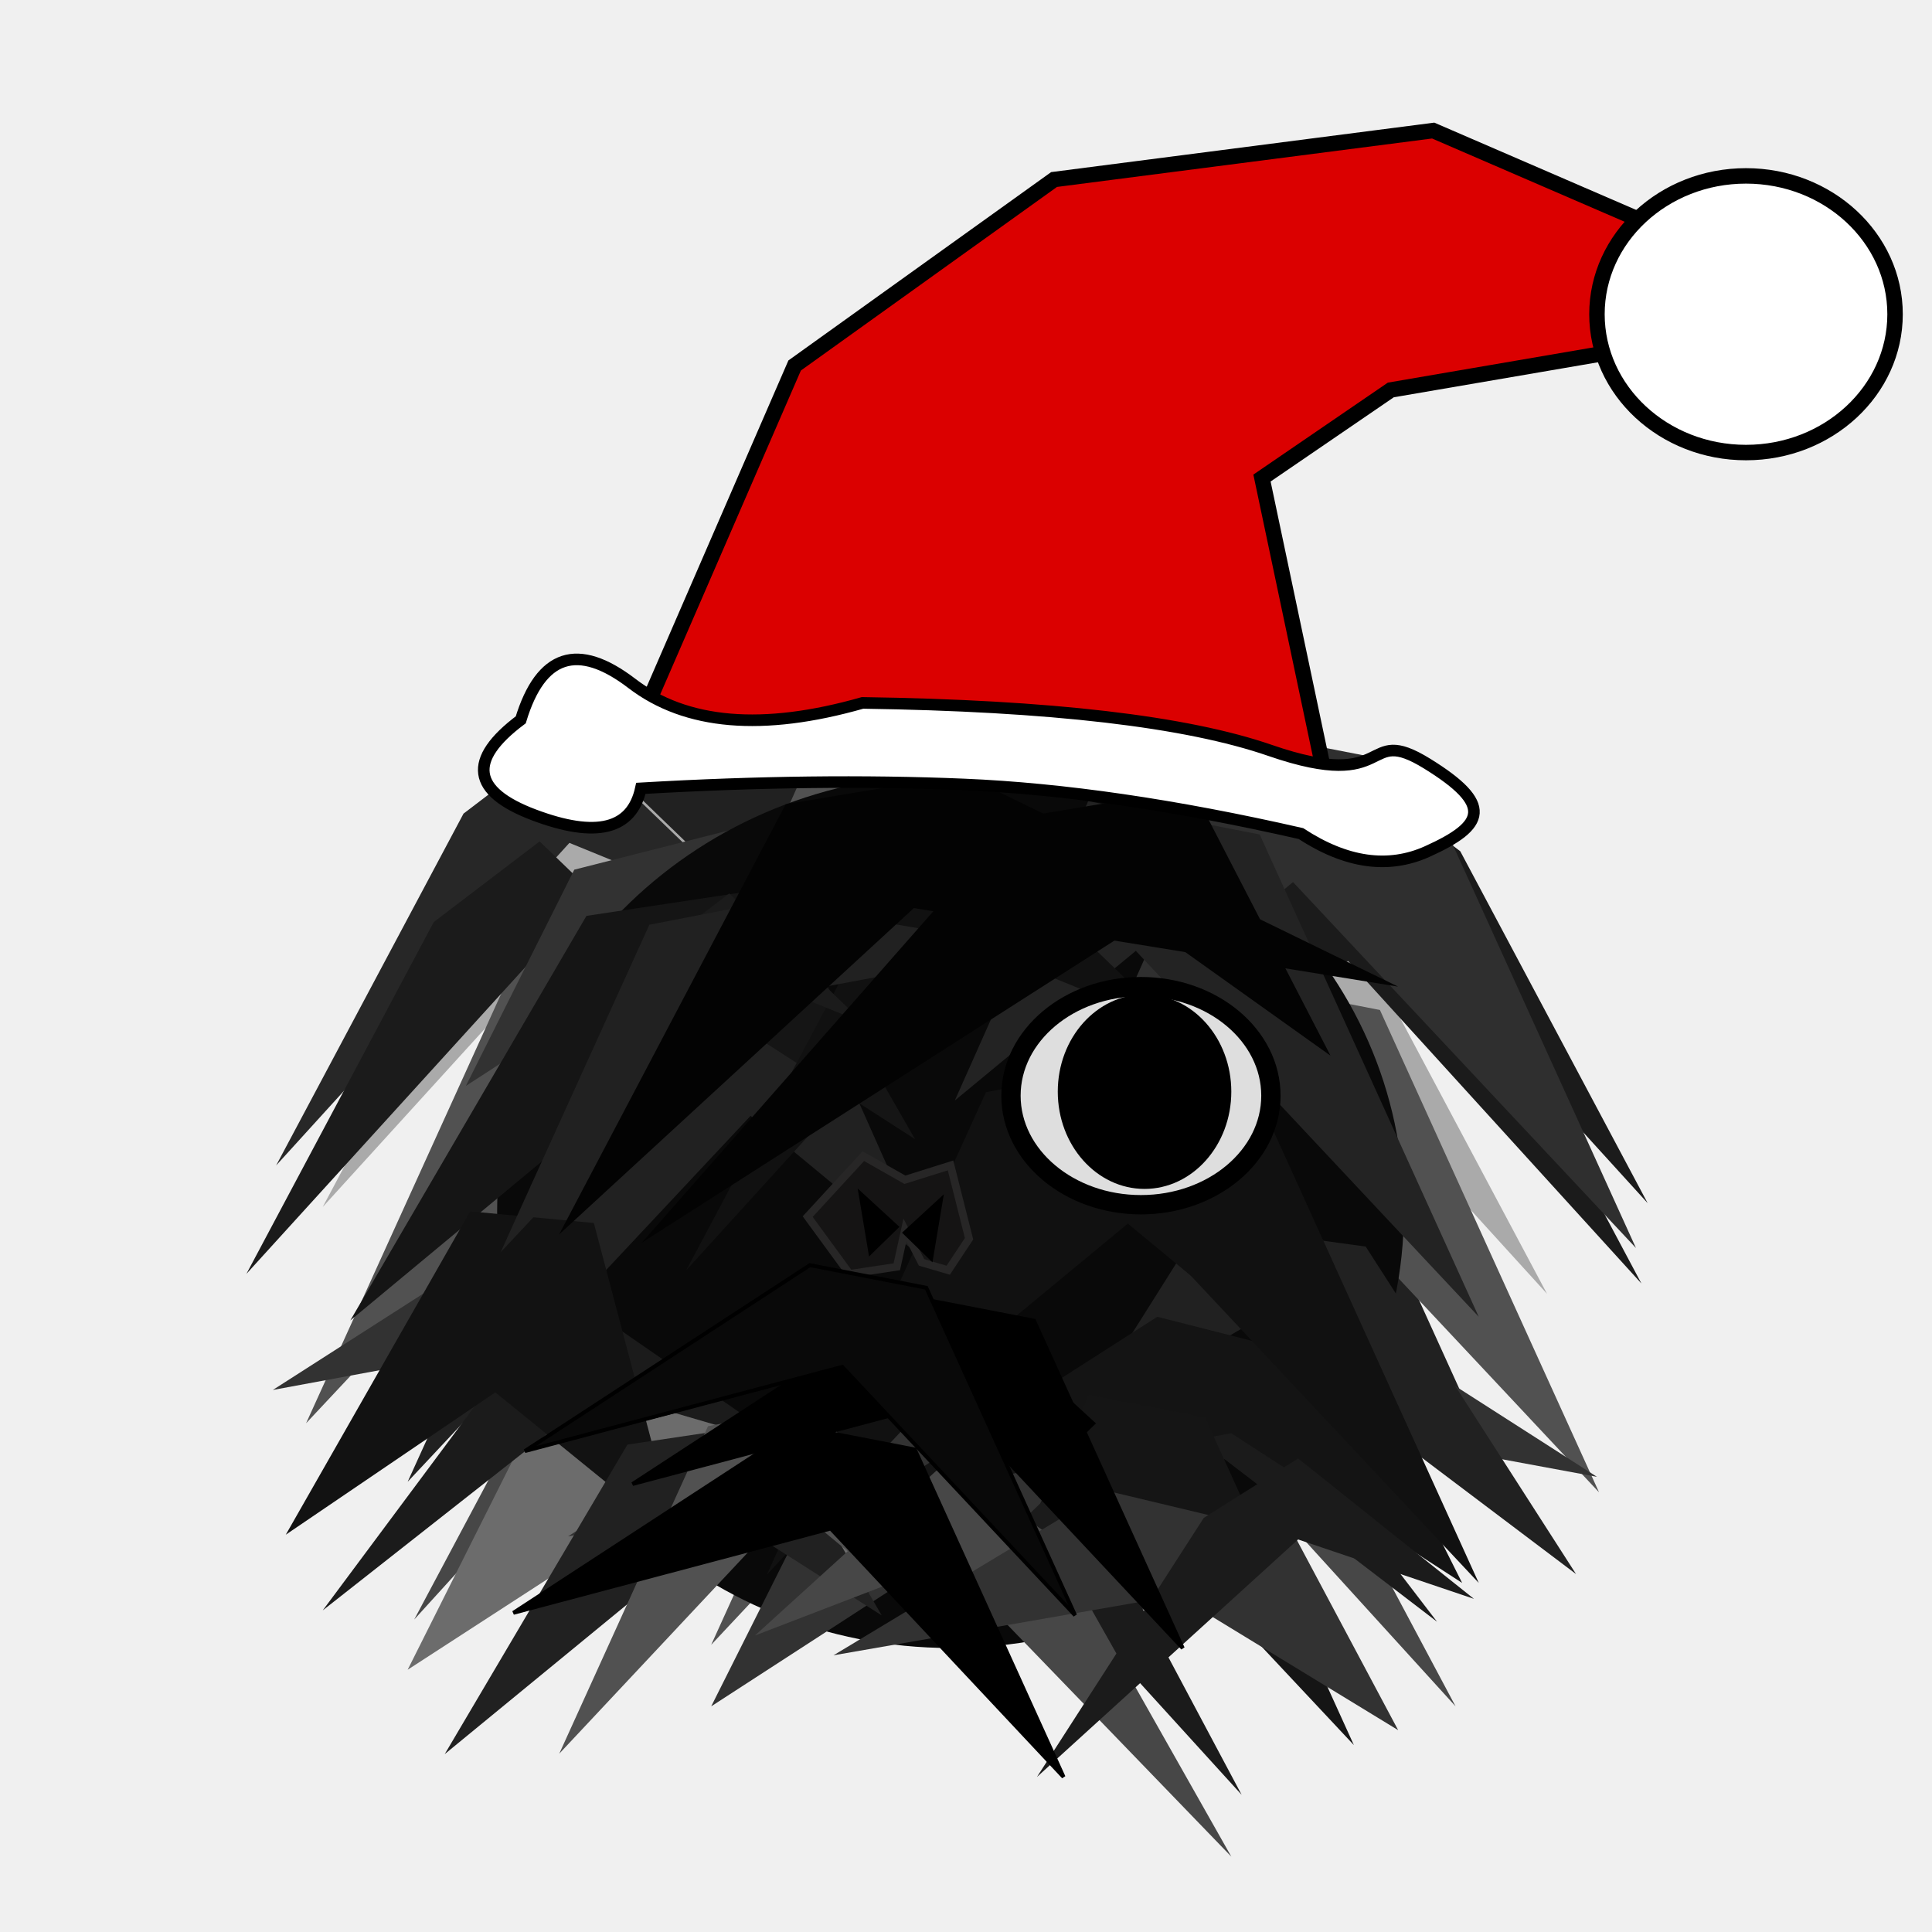
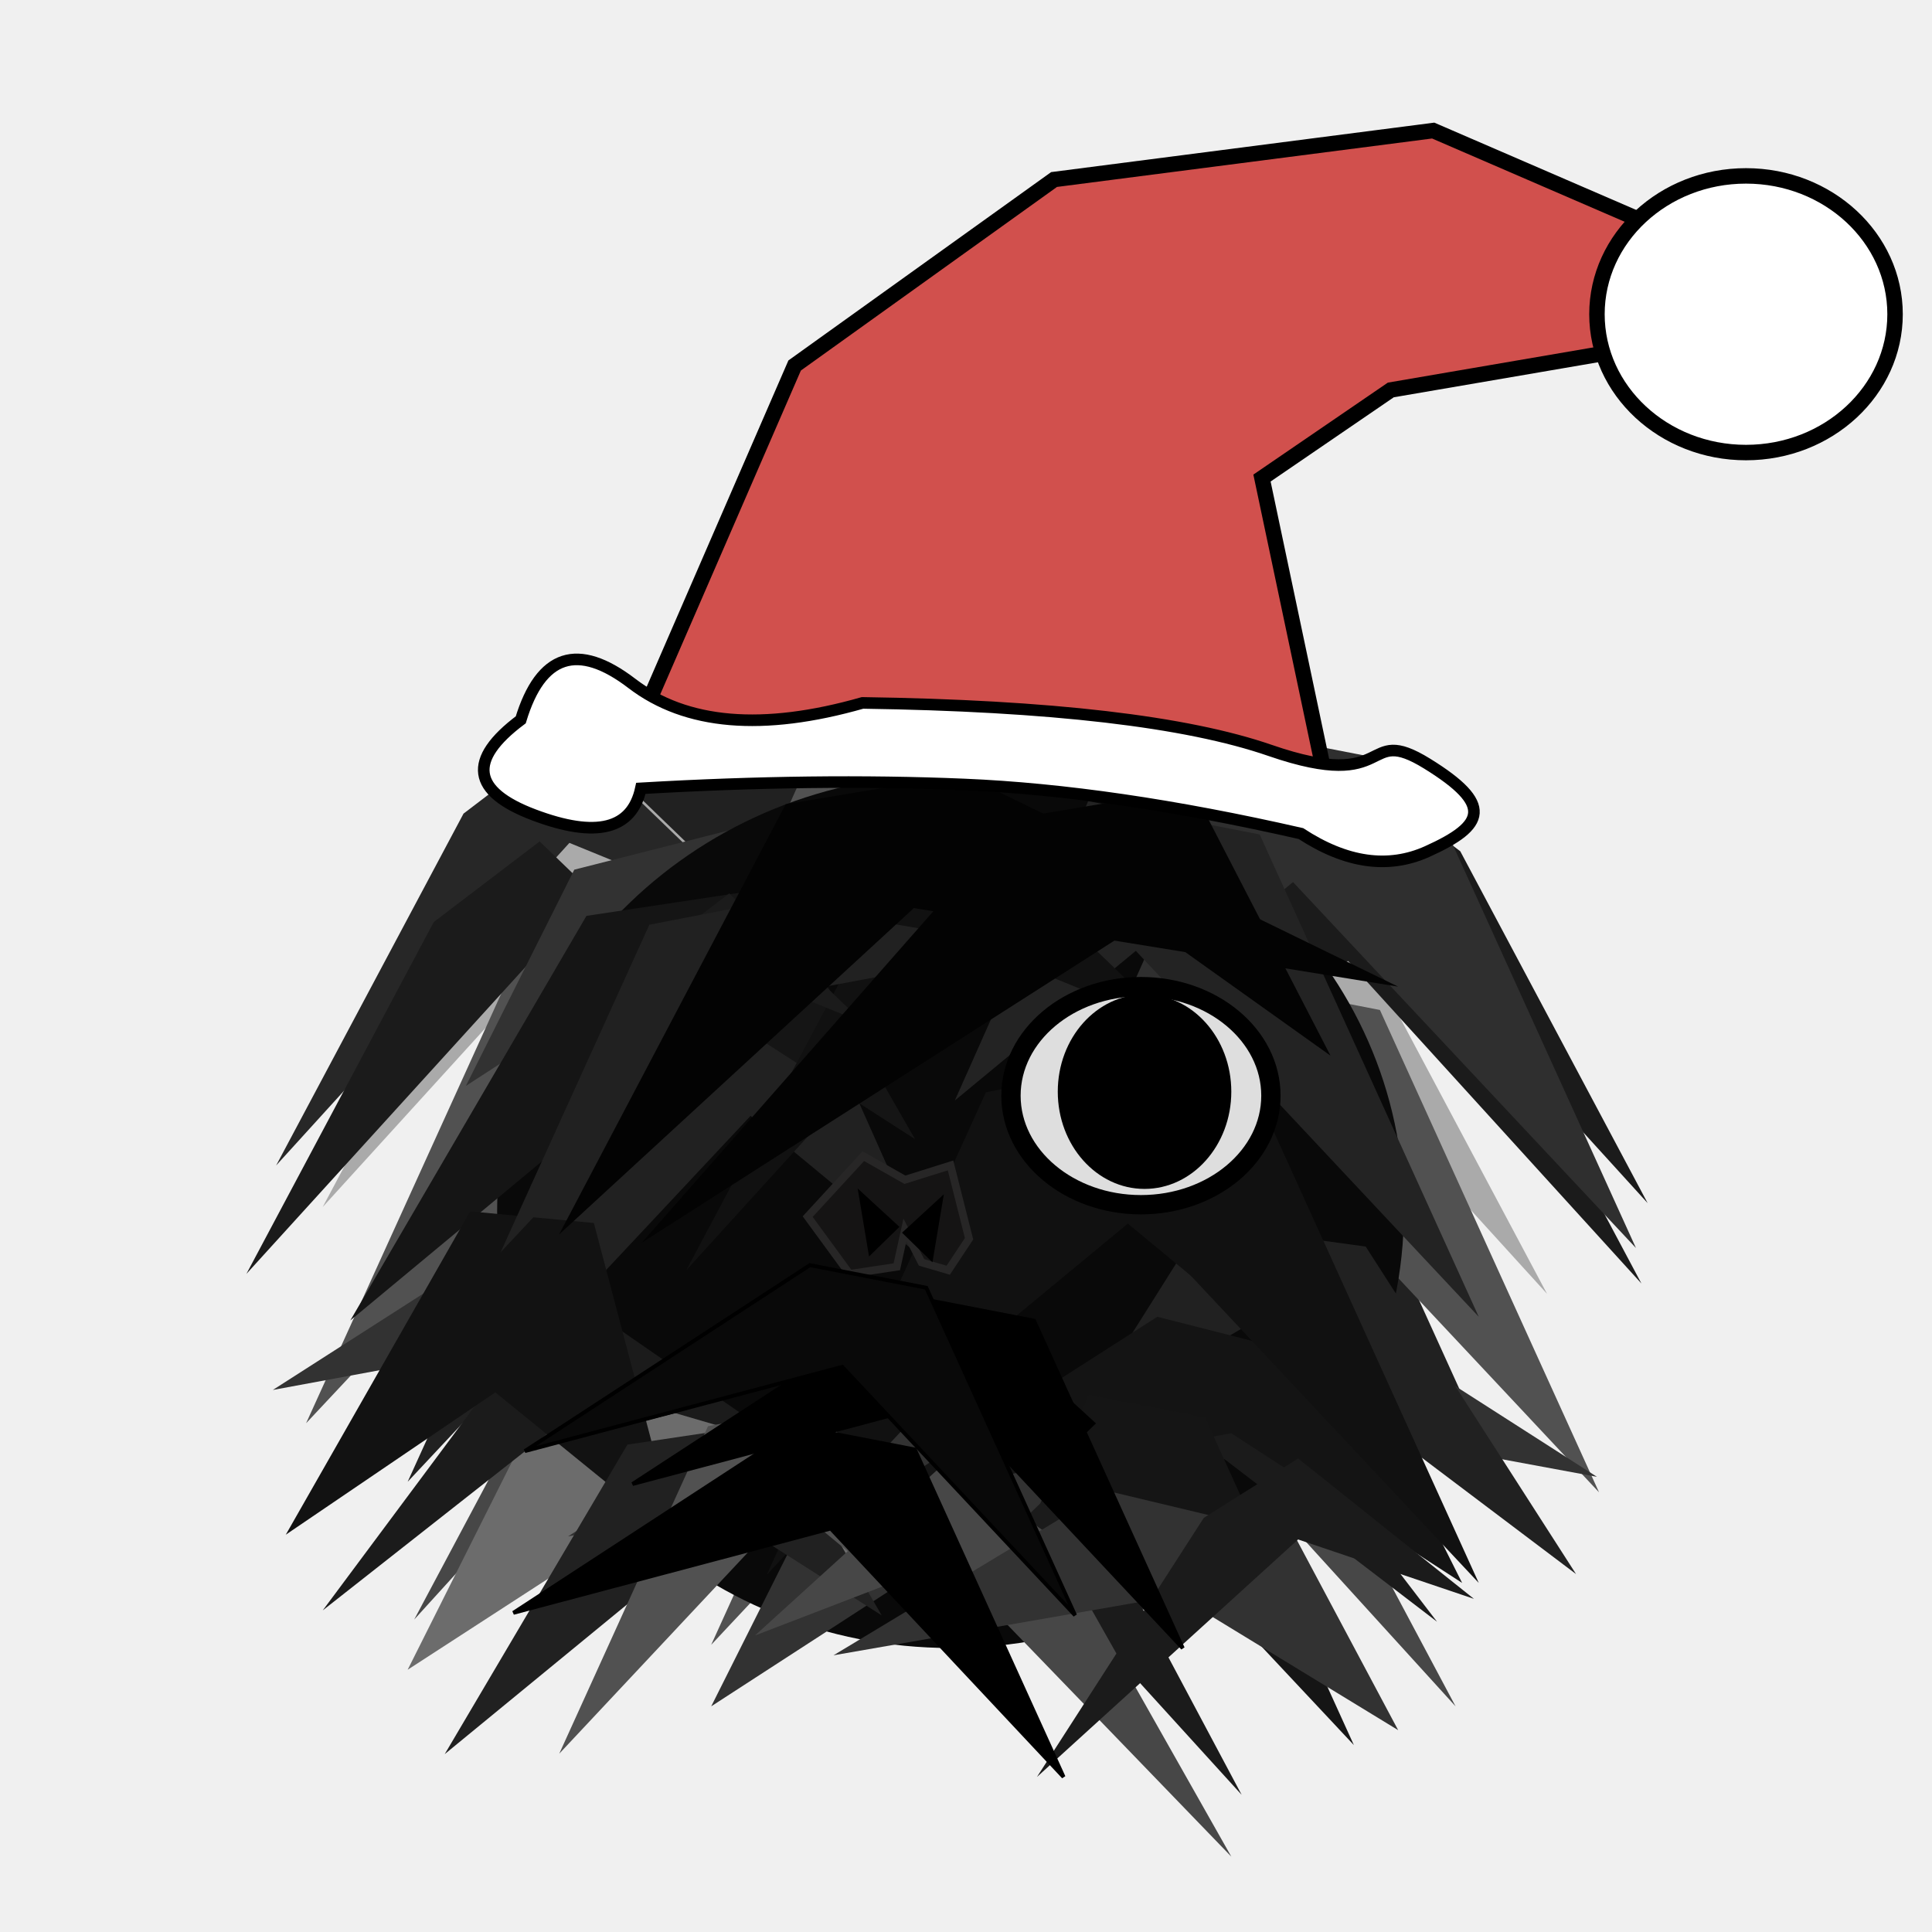
- <svg xmlns="http://www.w3.org/2000/svg" xmlns:xlink="http://www.w3.org/1999/xlink" version="1.1" preserveAspectRatio="xMidYMid meet" viewBox="50 100 500 450" width="640" height="640">
-   <defs>
+ <svg xmlns="http://www.w3.org/2000/svg" xmlns:xlink="http://www.w3.org/1999/xlink" version="1.1" preserveAspectRatio="xMidYMid meet" viewBox="50 100 500 450" width="640" height="640" id="svg7295">
+   <defs id="defs6961">
    <path d="M295.32 288.36L250.95 296.97L194.24 421.81L283 327.11L329.84 365.85L295.32 288.36Z" id="avqzaqAAK" />
    <path d="M258.28 264.69L213.9 273.3L157.2 398.13L245.95 303.43L292.8 342.17L258.28 264.69Z" id="a1KE83nuMl" />
    <path d="M345.45 382.21L294.62 369.29L220.69 416.64L313.75 399.43L373.51 438.17L345.45 382.21Z" id="a1yi40rot9" />
    <path d="M313.17 313.33L262.33 300.42L188.41 347.77L281.47 330.55L341.23 369.29L313.17 313.33Z" id="bcvnXWeY" />
    <path d="M321.78 253.34L277.4 261.95L220.69 386.78L309.45 292.08L356.29 330.82L321.78 253.34Z" id="b14S29s9nz" />
    <path d="M327.31 302.57L371.69 311.18L428.4 436.02L339.64 341.31L292.8 380.05L327.31 302.57Z" id="b5SIbvGacJ" />
    <path d="M385.27 277.6L334.44 264.69L260.51 312.04L353.57 294.82L413.33 333.56L385.27 277.6Z" id="b2iRxsCvn4" />
    <path d="M325.61 287.16L369.99 295.77L426.7 420.61L337.94 325.9L291.1 364.64L325.61 287.16Z" id="a755JWDYRk" />
    <path d="M374.48 297.92L401.88 318.79L450.37 409.84L374.48 326.38L323.38 347.24L374.48 297.92Z" id="a1GkLqgAip" />
    <path d="M262.12 315.57L312.95 302.66L386.88 350.01L293.82 332.79L234.06 371.53L262.12 315.57Z" id="e12adRWXoB" />
    <path d="M362.74 327.77L407.12 336.38L463.83 461.21L375.07 366.51L328.23 405.25L362.74 327.77Z" id="a3NPvj0cf" />
    <path d="M209.42 275.45L182.01 296.32L133.52 387.37L209.42 303.91L260.51 324.77L209.42 275.45Z" id="b147GrjOyn" />
    <path d="M321.78 293.1L270.94 280.19L197.02 327.54L290.08 310.32L349.84 349.06L321.78 293.1Z" id="asuF1AkE8" />
    <path d="M230.3 309.89L185.92 318.5L129.22 443.33L217.97 348.63L264.82 387.37L230.3 309.89Z" id="j1FM0VJJR4" />
    <path d="M197.36 264.69L169.96 285.56L121.47 376.61L197.36 293.14L248.46 314.01L197.36 264.69Z" id="c1EYSaEelm" />
    <path d="M189.66 292.76L162.26 313.62L113.77 404.68L189.66 321.21L240.76 342.08L189.66 292.76Z" id="a3Ewleczc" />
    <path d="M245.37 400.29L194.53 387.37L120.61 434.72L213.67 417.51L273.43 456.25L245.37 400.29Z" id="aqtCwZ813" />
    <path d="M233.09 382.21L205.69 403.07L157.2 494.13L233.09 410.66L284.19 431.53L233.09 382.21Z" id="gbc5dkhul" />
    <path d="M400.52 274.45L427.92 295.31L476.41 386.37L400.52 302.9L349.42 323.77L400.52 274.45Z" id="aw9p2wtlH" />
    <path d="M398.91 295.25L426.31 316.12L474.8 407.17L398.91 323.71L347.81 344.57L398.91 295.25Z" id="e4K5WR2Ouz" />
    <path d="M338.53 422.76L389.36 409.84L463.29 457.2L370.23 439.98L310.47 478.72L338.53 422.76Z" id="d6fqkQs3K1" />
    <path d="M350.8 404.68L378.21 425.54L426.7 516.6L350.8 433.13L299.71 454L350.8 404.68Z" id="aovaQR5hJ" />
    <path d="M238.44 404.68L289.28 391.76L363.2 439.12L270.14 421.9L210.38 460.64L238.44 404.68Z" id="bgk3NqkpP" />
    <path d="M270.73 335.8L321.56 322.89L395.49 370.24L302.43 353.02L242.67 391.76L270.73 335.8Z" id="eRd2jKrs7" />
    <path d="M262.12 265.64L306.5 274.25L363.2 399.08L274.45 304.38L227.6 343.12L262.12 265.64Z" id="b265zTmtyP" />
    <path d="M198.62 300.07L249.46 287.16L323.38 334.51L230.32 317.29L170.57 356.03L198.62 300.07Z" id="aQUQRosy3" />
    <path d="M287.09 353.88L337.92 340.97L411.84 388.32L318.78 371.1L259.03 409.84L287.09 353.88Z" id="f2UNAQewyB" />
    <path d="M234.35 371.53L278.73 380.14L335.44 504.98L246.68 410.27L199.84 449.02L234.35 371.53Z" id="aeVXxmwxF" />
    <path d="M335.14 367.23L290.76 375.84L234.06 500.67L322.82 405.97L369.66 444.71L335.14 367.23Z" id="b1MLGRwvu" />
    <path d="M296.81 331.41L245.97 318.5L172.05 365.85L265.11 348.63L324.87 387.37L296.81 331.41Z" id="a1mNcBkAzp" />
    <path d="M413.33 388.48C413.33 450.86 360.75 501.5 296 501.5C231.24 501.5 178.66 450.86 178.66 388.48C178.66 326.1 231.24 275.45 296 275.45C360.75 275.45 413.33 326.1 413.33 388.48Z" id="a1hMm62X8H" />
    <path d="M372.3 264.54L416.68 273.15L473.38 397.98L384.63 303.28L337.79 342.02L372.3 264.54Z" id="b6Hz3348nk" />
    <path d="M256.58 325.04L212.2 333.65L155.5 458.49L244.25 363.78L291.1 402.53L256.58 325.04Z" id="eqX6AN2Qq" />
    <path d="M249.6 304.81L201.77 312.03L140.66 416.73L236.31 337.3L286.79 369.8L249.6 304.81Z" id="amyEp9ona" />
    <path d="M366.88 438.25L386.75 448.78L421.9 494.7L366.88 452.61L329.84 463.13L366.88 438.25Z" id="e1aZBJv5Mv" />
    <path d="M262.12 460.64L312.95 447.72L386.88 495.08L293.82 477.86L234.06 516.6L262.12 460.64Z" id="cbmqj8bkA" />
    <path d="M183.56 451.17L234.39 438.25L308.32 485.61L215.26 468.39L155.5 507.13L183.56 451.17Z" id="aS3Xr7Xb3" />
    <path d="M360.83 391.76L403.44 397.61L457.88 482.37L372.66 418.07L327.69 444.37L360.83 391.76Z" id="fdYwUrnup" />
    <path d="M331.62 282.34L376 290.95L432.7 415.78L343.95 321.08L297.1 359.82L331.62 282.34Z" id="aEX5GObEz" />
    <path d="M205.56 415.78L179.54 429.95L133.52 491.77L205.56 435.1L254.06 449.27L205.56 415.78Z" id="f1y4KmMIa2" />
    <path d="M321.78 438.17L270.94 425.25L197.02 472.61L290.08 455.39L349.84 494.13L321.78 438.17Z" id="nXGwOCFz9" />
    <path d="M400.34 428.7L349.5 415.78L275.58 463.14L368.64 445.92L428.4 484.66L400.34 428.7Z" id="o8yttwy8F" />
    <path d="M203.69 391.51L171.68 388.5L123.96 472.18L178.19 435.34L225.37 473.67L203.69 391.51Z" id="cBCZVIVpq" />
    <path d="M349.54 349.06L305.16 357.67L248.46 482.51L337.21 387.8L384.06 426.55L349.54 349.06Z" id="a20spmnzts" />
    <path d="M331.62 351.21L376 359.82L432.7 484.66L343.95 389.96L297.1 428.7L331.62 351.21Z" id="c4hATiAq8a" />
    <path d="M249.4 443.33L212.38 448.86L165.09 528.97L239.12 468.2L278.18 493.06L249.4 443.33Z" id="fm5kafbwj" />
    <path d="M303.5 291.81L276.09 312.68L227.6 403.73L303.5 320.26L354.59 341.13L303.5 291.81Z" id="cEzCyKENl" />
    <path d="M238.73 306.22L220.13 320.39L187.21 382.21L238.73 325.54L273.43 339.7L238.73 306.22Z" id="g3pMFos6QM" />
    <path d="M248.18 308.48L218.05 314.32L179.56 399.08L239.82 334.78L317.27 320.29L248.18 308.48Z" id="b4wNvO90KN" />
    <path d="M263.36 438.25L233.23 444.1L194.73 528.86L254.99 464.56L286.79 490.86L263.36 438.25Z" id="gBvsL3ZOx" />
    <path d="M331.75 436.02L361.88 441.86L400.38 526.62L340.12 462.32L308.32 488.62L331.75 436.02Z" id="dfVKJVY9m" />
    <path d="M319.81 463.51L338.42 477.68L371.34 539.5L319.81 482.83L285.12 497L319.81 463.51Z" id="a1wp68D3zs" />
    <path d="M299.25 275.45L253.34 283.13L194.68 394.49L286.5 310.01L411.84 330.34L299.25 275.45Z" id="d2tPe1oYsb" />
    <path d="M294.99 453.2L321.59 472.27L368.66 555.49L294.99 479.2L245.38 498.27L294.99 453.2Z" id="d1f9AiqJ96" />
    <path d="M385.01 472.41L336.4 460.79L265.71 503.39L354.7 487.9L411.84 522.76L385.01 472.41Z" id="cIP2cjSbA" />
    <path d="M385.95 452.45L361.54 467.82L318.36 534.88L385.95 473.41L431.45 488.78L385.95 452.45Z" id="bd8qtZ8k2" />
    <path d="M287.47 410.95L317.6 416.79L356.1 501.55L295.84 437.25L213.7 459.06L287.47 410.95Z" id="aXrYWvq5" />
    <path d="M378.91 358.56C378.91 374.14 363.84 386.78 345.27 386.78C326.71 386.78 311.64 374.14 311.64 358.56C311.64 342.98 326.71 330.34 345.27 330.34C363.84 330.34 378.91 342.98 378.91 358.56Z" id="arvNtBDFT" />
    <path d="M368.66 357.52C368.66 371.41 358.6 382.69 346.2 382.69C333.81 382.69 323.75 371.41 323.75 357.52C323.75 343.63 333.81 332.36 346.2 332.36C358.6 332.36 368.66 343.63 368.66 357.52Z" id="a1mxjKxYhY" />
    <path d="M358.63 279.09L312.72 286.77L216.06 396.63L345.88 313.65L394.34 348.21L358.63 279.09Z" id="b2LZc7s0a" />
    <path d="M392.79 275.45L376.6 198.72L409.94 175.92L483.77 163.26L494.15 140.46L420.91 108.79L322.79 121.46L255.65 169.59L213.73 266.12L392.79 275.45Z" id="aMW87afP" />
    <path d="M540.44 156.32C540.44 176.08 523.16 192.12 501.86 192.12C480.57 192.12 463.29 176.08 463.29 156.32C463.29 136.56 480.57 120.52 501.86 120.52C523.16 120.52 540.44 136.56 540.44 156.32Z" id="e31xhwXggP" />
    <path d="M378.71 269.21C411.22 280.45 402.3 262.1 419.36 272.64C436.43 283.19 434.51 288.56 419.36 295.38C409.26 299.92 398.37 298.37 386.68 290.73C354.27 283.33 325.21 279.1 299.51 278.02C273.8 276.94 245.92 277.27 215.86 279.02C213.55 289.68 204.33 291.98 188.21 285.91C172.09 279.84 170.94 271.64 184.77 261.29C189.94 244.29 199.52 241.15 213.53 251.87C227.53 262.59 247.43 264.27 273.23 256.91C321.87 257.61 357.03 261.71 378.71 269.21Z" id="bsebDbf6B" />
    <path d="M296 376.61L300.79 395.59L295.4 403.73L288.49 401.7L284.19 393.3L282.09 402.84L269.87 404.68L259.03 389.86L273.43 374.21L284.19 380.32L296 376.61Z" id="fQxNhEDE2" />
    <path d="M281.32 392.53L273.43 385.28L275.58 398.13L281.32 392.53Z" id="aJdxp6sVU" />
    <path d="M284.9 394.04L292.8 386.78L290.65 399.64L284.9 394.04Z" id="d1psDwV2OV" />
    <path d="M319.46 430.68L311.57 423.42L313.72 436.28L319.46 430.68Z" id="b3l263F8jP" />
    <path d="M332.18 443.39L324.28 436.14L326.43 448.99L332.18 443.39Z" id="bdS169lUx" />
    <path d="M259.6 402.42L289.73 408.27L328.23 493.03L267.97 428.73L185.83 450.54L259.6 402.42Z" id="dPdJU1MOQ" />
    <path d="M256.63 444.28L286.75 450.13L325.25 534.88L264.99 470.58L182.86 492.4L256.63 444.28Z" id="ceqGg3ktL" />
  </defs>
-   <g>
-     <g>
-       <g>
-         <use xlink:href="#avqzaqAAK" opacity="1" fill="#212121" fill-opacity="1" />
-       </g>
-       <g>
-         <use xlink:href="#a1KE83nuMl" opacity="1" fill="#212121" fill-opacity="1" />
-       </g>
-       <g>
-         <use xlink:href="#a1yi40rot9" opacity="1" fill="#323232" fill-opacity="1" />
-       </g>
-       <g>
-         <use xlink:href="#bcvnXWeY" opacity="1" fill="#6c6c6c" fill-opacity="1" />
-       </g>
-       <g>
-         <use xlink:href="#b14S29s9nz" opacity="1" fill="#515151" fill-opacity="1" />
-       </g>
-       <g>
-         <use xlink:href="#b5SIbvGacJ" opacity="1" fill="#212121" fill-opacity="1" />
-       </g>
-       <g>
-         <use xlink:href="#b2iRxsCvn4" opacity="1" fill="#323232" fill-opacity="1" />
-       </g>
-       <g>
-         <use xlink:href="#a755JWDYRk" opacity="1" fill="#212121" fill-opacity="1" />
-       </g>
-       <g>
-         <use xlink:href="#a1GkLqgAip" opacity="1" fill="#aaaaaa" fill-opacity="1" />
-       </g>
-       <g>
-         <use xlink:href="#e12adRWXoB" opacity="1" fill="#323232" fill-opacity="1" />
-       </g>
-       <g>
-         <use xlink:href="#a3NPvj0cf" opacity="1" fill="#515151" fill-opacity="1" />
-       </g>
-       <g>
-         <use xlink:href="#b147GrjOyn" opacity="1" fill="#aaaaaa" fill-opacity="1" />
-       </g>
-       <g>
-         <use xlink:href="#asuF1AkE8" opacity="1" fill="#323232" fill-opacity="1" />
-       </g>
-       <g>
-         <use xlink:href="#j1FM0VJJR4" opacity="1" fill="#515151" fill-opacity="1" />
-       </g>
-       <g>
-         <use xlink:href="#c1EYSaEelm" opacity="1" fill="#272727" fill-opacity="1" />
-       </g>
-       <g>
-         <use xlink:href="#a3Ewleczc" opacity="1" fill="#1b1b1b" fill-opacity="1" />
-       </g>
-       <g>
-         <use xlink:href="#aqtCwZ813" opacity="1" fill="#323232" fill-opacity="1" />
-       </g>
-       <g>
-         <use xlink:href="#gbc5dkhul" opacity="1" fill="#474747" fill-opacity="1" />
-       </g>
-       <g>
-         <use xlink:href="#aw9p2wtlH" opacity="1" fill="#1b1b1b" fill-opacity="1" />
-       </g>
-       <g>
-         <use xlink:href="#e4K5WR2Ouz" opacity="1" fill="#1b1b1b" fill-opacity="1" />
-       </g>
-       <g>
-         <use xlink:href="#d6fqkQs3K1" opacity="1" fill="#323232" fill-opacity="1" />
-       </g>
-       <g>
-         <use xlink:href="#aovaQR5hJ" opacity="1" fill="#474747" fill-opacity="1" />
-       </g>
-       <g>
-         <use xlink:href="#bgk3NqkpP" opacity="1" fill="#323232" fill-opacity="1" />
-       </g>
-       <g>
-         <use xlink:href="#eRd2jKrs7" opacity="1" fill="#6c6c6c" fill-opacity="1" />
-       </g>
-       <g>
-         <use xlink:href="#b265zTmtyP" opacity="1" fill="#515151" fill-opacity="1" />
-       </g>
-       <g>
-         <use xlink:href="#aQUQRosy3" opacity="1" fill="#323232" fill-opacity="1" />
-       </g>
-       <g>
-         <use xlink:href="#f2UNAQewyB" opacity="1" fill="#323232" fill-opacity="1" />
-       </g>
-       <g>
-         <use xlink:href="#aeVXxmwxF" opacity="1" fill="#212121" fill-opacity="1" />
-       </g>
-       <g>
-         <use xlink:href="#b1MLGRwvu" opacity="1" fill="#515151" fill-opacity="1" />
-       </g>
-       <g>
-         <use xlink:href="#a1mNcBkAzp" opacity="1" fill="#323232" fill-opacity="1" />
-       </g>
-       <g>
-         <use xlink:href="#a1hMm62X8H" opacity="1" fill="#090909" fill-opacity="1" />
-       </g>
-       <g>
-         <use xlink:href="#b6Hz3348nk" opacity="1" fill="#2f2f2f" fill-opacity="1" />
-       </g>
-       <g>
-         <use xlink:href="#eqX6AN2Qq" opacity="1" fill="#212121" fill-opacity="1" />
-       </g>
-       <g>
-         <use xlink:href="#amyEp9ona" opacity="1" fill="#151515" fill-opacity="1" />
-       </g>
-       <g>
-         <use xlink:href="#e1aZBJv5Mv" opacity="1" fill="#1b1b1b" fill-opacity="1" />
-       </g>
-       <g>
-         <use xlink:href="#cbmqj8bkA" opacity="1" fill="#323232" fill-opacity="1" />
-       </g>
-       <g>
-         <use xlink:href="#aS3Xr7Xb3" opacity="1" fill="#6c6c6c" fill-opacity="1" />
-       </g>
-       <g>
-         <use xlink:href="#fdYwUrnup" opacity="1" fill="#212121" fill-opacity="1" />
-       </g>
-       <g>
-         <use xlink:href="#aEX5GObEz" opacity="1" fill="#232323" fill-opacity="1" />
-       </g>
-       <g>
-         <use xlink:href="#f1y4KmMIa2" opacity="1" fill="#1b1b1b" fill-opacity="1" />
-       </g>
-       <g>
-         <use xlink:href="#nXGwOCFz9" opacity="1" fill="#323232" fill-opacity="1" />
-       </g>
-       <g>
-         <use xlink:href="#o8yttwy8F" opacity="1" fill="#141414" fill-opacity="1" />
-       </g>
-       <g>
-         <use xlink:href="#cBCZVIVpq" opacity="1" fill="#121212" fill-opacity="1" />
-       </g>
-       <g>
-         <use xlink:href="#a20spmnzts" opacity="1" fill="#111111" fill-opacity="1" />
-       </g>
-       <g>
-         <use xlink:href="#c4hATiAq8a" opacity="1" fill="#111111" fill-opacity="1" />
-       </g>
-       <g>
-         <use xlink:href="#fm5kafbwj" opacity="1" fill="#212121" fill-opacity="1" />
-       </g>
-       <g>
-         <use xlink:href="#cEzCyKENl" opacity="1" fill="#111111" fill-opacity="1" />
-       </g>
-       <g>
-         <use xlink:href="#g3pMFos6QM" opacity="1" fill="#1b1b1b" fill-opacity="1" />
-       </g>
-       <g>
-         <use xlink:href="#b4wNvO90KN" opacity="1" fill="#212121" fill-opacity="1" />
-       </g>
-       <g>
-         <use xlink:href="#gBvsL3ZOx" opacity="1" fill="#515151" fill-opacity="1" />
-       </g>
-       <g>
-         <use xlink:href="#dfVKJVY9m" opacity="1" fill="#151515" fill-opacity="1" />
-       </g>
-       <g>
-         <use xlink:href="#a1wp68D3zs" opacity="1" fill="#1b1b1b" fill-opacity="1" />
-       </g>
-       <g>
-         <use xlink:href="#d2tPe1oYsb" opacity="1" fill="#030303" fill-opacity="1" />
-       </g>
-       <g>
-         <use xlink:href="#d1f9AiqJ96" opacity="1" fill="#474747" fill-opacity="1" />
-       </g>
-       <g>
-         <use xlink:href="#cIP2cjSbA" opacity="1" fill="#323232" fill-opacity="1" />
-       </g>
-       <g>
-         <use xlink:href="#bd8qtZ8k2" opacity="1" fill="#1b1b1b" fill-opacity="1" />
-       </g>
-       <g>
-         <use xlink:href="#aXrYWvq5" opacity="1" fill="#000000" fill-opacity="1" />
-         <g>
-           <use xlink:href="#aXrYWvq5" opacity="1" fill-opacity="0" stroke="#000000" stroke-width="1" stroke-opacity="1" />
-         </g>
-       </g>
-       <g>
-         <use xlink:href="#arvNtBDFT" opacity="1" fill="#dedede" fill-opacity="1" />
-         <g>
-           <use xlink:href="#arvNtBDFT" opacity="1" fill-opacity="0" stroke="#000000" stroke-width="5" stroke-opacity="1" />
-         </g>
-       </g>
-       <g>
-         <use xlink:href="#a1mxjKxYhY" opacity="1" fill="#000000" fill-opacity="1" />
-       </g>
-       <g>
-         <use xlink:href="#b2LZc7s0a" opacity="1" fill="#030303" fill-opacity="1" />
-       </g>
-       <g>
-         <use xlink:href="#aMW87afP" opacity="1" fill="#db0000" fill-opacity="1" />
-         <g>
-           <use xlink:href="#aMW87afP" opacity="1" fill-opacity="0" stroke="#000000" stroke-width="4" stroke-opacity="1" />
-         </g>
-       </g>
-       <g>
-         <use xlink:href="#e31xhwXggP" opacity="1" fill="#ffffff" fill-opacity="1" />
-         <g>
-           <use xlink:href="#e31xhwXggP" opacity="1" fill-opacity="0" stroke="#000000" stroke-width="4" stroke-opacity="1" />
-         </g>
-       </g>
-       <g>
-         <use xlink:href="#bsebDbf6B" opacity="1" fill="#ffffff" fill-opacity="1" />
-         <g>
-           <use xlink:href="#bsebDbf6B" opacity="1" fill-opacity="0" stroke="#000000" stroke-width="3" stroke-opacity="1" />
-         </g>
-       </g>
-       <g>
-         <use xlink:href="#fQxNhEDE2" opacity="1" fill="#151414" fill-opacity="1" />
-         <g>
-           <use xlink:href="#fQxNhEDE2" opacity="1" fill-opacity="0" stroke="#272626" stroke-width="2" stroke-opacity="1" />
-         </g>
-       </g>
-       <g>
-         <use xlink:href="#aJdxp6sVU" opacity="1" fill="#000000" fill-opacity="1" />
-         <g>
-           <use xlink:href="#aJdxp6sVU" opacity="1" fill-opacity="0" stroke="#000000" stroke-width="2" stroke-opacity="1" />
-         </g>
-       </g>
-       <g>
-         <use xlink:href="#d1psDwV2OV" opacity="1" fill="#000000" fill-opacity="1" />
-         <g>
-           <use xlink:href="#d1psDwV2OV" opacity="1" fill-opacity="0" stroke="#000000" stroke-width="2" stroke-opacity="1" />
-         </g>
-       </g>
-       <g>
-         <use xlink:href="#b3l263F8jP" opacity="1" fill="#000000" fill-opacity="1" />
-         <g>
-           <use xlink:href="#b3l263F8jP" opacity="1" fill-opacity="0" stroke="#000000" stroke-width="2" stroke-opacity="1" />
-         </g>
-       </g>
-       <g>
-         <use xlink:href="#bdS169lUx" opacity="1" fill="#000000" fill-opacity="1" />
-         <g>
-           <use xlink:href="#bdS169lUx" opacity="1" fill-opacity="0" stroke="#000000" stroke-width="2" stroke-opacity="1" />
-         </g>
-       </g>
-       <g>
-         <use xlink:href="#dPdJU1MOQ" opacity="1" fill="#090909" fill-opacity="1" />
-         <g>
-           <use xlink:href="#dPdJU1MOQ" opacity="1" fill-opacity="0" stroke="#000000" stroke-width="1" stroke-opacity="1" />
-         </g>
-       </g>
-       <g>
-         <use xlink:href="#ceqGg3ktL" opacity="1" fill="#000000" fill-opacity="1" />
-         <g>
-           <use xlink:href="#ceqGg3ktL" opacity="1" fill-opacity="0" stroke="#000000" stroke-width="1" stroke-opacity="1" />
-         </g>
-       </g>
+   <g id="g6965">
+     <use xlink:href="#avqzaqAAK" id="use6963" style="opacity:1;fill:#212121;fill-opacity:1" x="0" y="0" width="100%" height="100%" />
+   </g>
+   <g id="g6969">
+     <use xlink:href="#a1KE83nuMl" id="use6967" style="opacity:1;fill:#212121;fill-opacity:1" x="0" y="0" width="100%" height="100%" />
+   </g>
+   <g id="g6973">
+     <use xlink:href="#a1yi40rot9" id="use6971" style="opacity:1;fill:#323232;fill-opacity:1" x="0" y="0" width="100%" height="100%" />
+   </g>
+   <g id="g6977">
+     <use xlink:href="#bcvnXWeY" id="use6975" style="opacity:1;fill:#6c6c6c;fill-opacity:1" x="0" y="0" width="100%" height="100%" />
+   </g>
+   <g id="g6981">
+     <use xlink:href="#b14S29s9nz" id="use6979" style="opacity:1;fill:#515151;fill-opacity:1" x="0" y="0" width="100%" height="100%" />
+   </g>
+   <g id="g6985">
+     <use xlink:href="#b5SIbvGacJ" id="use6983" style="opacity:1;fill:#212121;fill-opacity:1" x="0" y="0" width="100%" height="100%" />
+   </g>
+   <g id="g6989">
+     <use xlink:href="#b2iRxsCvn4" id="use6987" style="opacity:1;fill:#323232;fill-opacity:1" x="0" y="0" width="100%" height="100%" />
+   </g>
+   <g id="g6993">
+     <use xlink:href="#a755JWDYRk" id="use6991" style="opacity:1;fill:#212121;fill-opacity:1" x="0" y="0" width="100%" height="100%" />
+   </g>
+   <g id="g6997">
+     <use xlink:href="#a1GkLqgAip" id="use6995" style="opacity:1;fill:#aaaaaa;fill-opacity:1" x="0" y="0" width="100%" height="100%" />
+   </g>
+   <g id="g7001">
+     <use xlink:href="#e12adRWXoB" id="use6999" style="opacity:1;fill:#323232;fill-opacity:1" x="0" y="0" width="100%" height="100%" />
+   </g>
+   <g id="g7005">
+     <use xlink:href="#a3NPvj0cf" id="use7003" style="opacity:1;fill:#515151;fill-opacity:1" x="0" y="0" width="100%" height="100%" />
+   </g>
+   <g id="g7009">
+     <use xlink:href="#b147GrjOyn" id="use7007" style="opacity:1;fill:#aaaaaa;fill-opacity:1" x="0" y="0" width="100%" height="100%" />
+   </g>
+   <g id="g7013">
+     <use xlink:href="#asuF1AkE8" id="use7011" style="opacity:1;fill:#323232;fill-opacity:1" x="0" y="0" width="100%" height="100%" />
+   </g>
+   <g id="g7017">
+     <use xlink:href="#j1FM0VJJR4" id="use7015" style="opacity:1;fill:#515151;fill-opacity:1" x="0" y="0" width="100%" height="100%" />
+   </g>
+   <g id="g7021">
+     <use xlink:href="#c1EYSaEelm" id="use7019" style="opacity:1;fill:#272727;fill-opacity:1" x="0" y="0" width="100%" height="100%" />
+   </g>
+   <g id="g7025">
+     <use xlink:href="#a3Ewleczc" id="use7023" style="opacity:1;fill:#1b1b1b;fill-opacity:1" x="0" y="0" width="100%" height="100%" />
+   </g>
+   <g id="g7029">
+     <use xlink:href="#aqtCwZ813" id="use7027" style="opacity:1;fill:#323232;fill-opacity:1" x="0" y="0" width="100%" height="100%" />
+   </g>
+   <g id="g7033">
+     <use xlink:href="#gbc5dkhul" id="use7031" style="opacity:1;fill:#474747;fill-opacity:1" x="0" y="0" width="100%" height="100%" />
+   </g>
+   <g id="g7037">
+     <use xlink:href="#aw9p2wtlH" id="use7035" style="opacity:1;fill:#1b1b1b;fill-opacity:1" x="0" y="0" width="100%" height="100%" />
+   </g>
+   <g id="g7041">
+     <use xlink:href="#e4K5WR2Ouz" id="use7039" style="opacity:1;fill:#1b1b1b;fill-opacity:1" x="0" y="0" width="100%" height="100%" />
+   </g>
+   <g id="g7045">
+     <use xlink:href="#d6fqkQs3K1" id="use7043" style="opacity:1;fill:#323232;fill-opacity:1" x="0" y="0" width="100%" height="100%" />
+   </g>
+   <g id="g7049">
+     <use xlink:href="#aovaQR5hJ" id="use7047" style="opacity:1;fill:#474747;fill-opacity:1" x="0" y="0" width="100%" height="100%" />
+   </g>
+   <g id="g7053">
+     <use xlink:href="#bgk3NqkpP" id="use7051" style="opacity:1;fill:#323232;fill-opacity:1" x="0" y="0" width="100%" height="100%" />
+   </g>
+   <g id="g7057">
+     <use xlink:href="#eRd2jKrs7" id="use7055" style="opacity:1;fill:#6c6c6c;fill-opacity:1" x="0" y="0" width="100%" height="100%" />
+   </g>
+   <g id="g7061">
+     <use xlink:href="#b265zTmtyP" id="use7059" style="opacity:1;fill:#515151;fill-opacity:1" x="0" y="0" width="100%" height="100%" />
+   </g>
+   <g id="g7065">
+     <use xlink:href="#aQUQRosy3" id="use7063" style="opacity:1;fill:#323232;fill-opacity:1" x="0" y="0" width="100%" height="100%" />
+   </g>
+   <g id="g7069">
+     <use xlink:href="#f2UNAQewyB" id="use7067" style="opacity:1;fill:#323232;fill-opacity:1" x="0" y="0" width="100%" height="100%" />
+   </g>
+   <g id="g7073">
+     <use xlink:href="#aeVXxmwxF" id="use7071" style="opacity:1;fill:#212121;fill-opacity:1" x="0" y="0" width="100%" height="100%" />
+   </g>
+   <g id="g7077">
+     <use xlink:href="#b1MLGRwvu" id="use7075" style="opacity:1;fill:#515151;fill-opacity:1" x="0" y="0" width="100%" height="100%" />
+   </g>
+   <g id="g7081">
+     <use xlink:href="#a1mNcBkAzp" id="use7079" style="opacity:1;fill:#323232;fill-opacity:1" x="0" y="0" width="100%" height="100%" />
+   </g>
+   <g id="g7085">
+     <use xlink:href="#a1hMm62X8H" id="use7083" style="opacity:1;fill:#090909;fill-opacity:1" x="0" y="0" width="100%" height="100%" />
+   </g>
+   <g id="g7089">
+     <use xlink:href="#b6Hz3348nk" id="use7087" style="opacity:1;fill:#2f2f2f;fill-opacity:1" x="0" y="0" width="100%" height="100%" />
+   </g>
+   <g id="g7093">
+     <use xlink:href="#eqX6AN2Qq" id="use7091" style="opacity:1;fill:#212121;fill-opacity:1" x="0" y="0" width="100%" height="100%" />
+   </g>
+   <g id="g7097">
+     <use xlink:href="#amyEp9ona" id="use7095" style="opacity:1;fill:#151515;fill-opacity:1" x="0" y="0" width="100%" height="100%" />
+   </g>
+   <g id="g7101">
+     <use xlink:href="#e1aZBJv5Mv" id="use7099" style="opacity:1;fill:#1b1b1b;fill-opacity:1" x="0" y="0" width="100%" height="100%" />
+   </g>
+   <g id="g7105">
+     <use xlink:href="#cbmqj8bkA" id="use7103" style="opacity:1;fill:#323232;fill-opacity:1" x="0" y="0" width="100%" height="100%" />
+   </g>
+   <g id="g7109">
+     <use xlink:href="#aS3Xr7Xb3" id="use7107" style="opacity:1;fill:#6c6c6c;fill-opacity:1" x="0" y="0" width="100%" height="100%" />
+   </g>
+   <g id="g7113">
+     <use xlink:href="#fdYwUrnup" id="use7111" style="opacity:1;fill:#212121;fill-opacity:1" x="0" y="0" width="100%" height="100%" />
+   </g>
+   <g id="g7117">
+     <use xlink:href="#aEX5GObEz" id="use7115" style="opacity:1;fill:#232323;fill-opacity:1" x="0" y="0" width="100%" height="100%" />
+   </g>
+   <g id="g7121">
+     <use xlink:href="#f1y4KmMIa2" id="use7119" style="opacity:1;fill:#1b1b1b;fill-opacity:1" x="0" y="0" width="100%" height="100%" />
+   </g>
+   <g id="g7125">
+     <use xlink:href="#nXGwOCFz9" id="use7123" style="opacity:1;fill:#323232;fill-opacity:1" x="0" y="0" width="100%" height="100%" />
+   </g>
+   <g id="g7129">
+     <use xlink:href="#o8yttwy8F" id="use7127" style="opacity:1;fill:#141414;fill-opacity:1" x="0" y="0" width="100%" height="100%" />
+   </g>
+   <g id="g7133">
+     <use xlink:href="#cBCZVIVpq" id="use7131" style="opacity:1;fill:#121212;fill-opacity:1" x="0" y="0" width="100%" height="100%" />
+   </g>
+   <g id="g7137">
+     <use xlink:href="#a20spmnzts" id="use7135" style="opacity:1;fill:#111111;fill-opacity:1" x="0" y="0" width="100%" height="100%" />
+   </g>
+   <g id="g7141">
+     <use xlink:href="#c4hATiAq8a" id="use7139" style="opacity:1;fill:#111111;fill-opacity:1" x="0" y="0" width="100%" height="100%" />
+   </g>
+   <g id="g7145">
+     <use xlink:href="#fm5kafbwj" id="use7143" style="opacity:1;fill:#212121;fill-opacity:1" x="0" y="0" width="100%" height="100%" />
+   </g>
+   <g id="g7149">
+     <use xlink:href="#cEzCyKENl" id="use7147" style="opacity:1;fill:#111111;fill-opacity:1" x="0" y="0" width="100%" height="100%" />
+   </g>
+   <g id="g7153">
+     <use xlink:href="#g3pMFos6QM" id="use7151" style="opacity:1;fill:#1b1b1b;fill-opacity:1" x="0" y="0" width="100%" height="100%" />
+   </g>
+   <g id="g7157">
+     <use xlink:href="#b4wNvO90KN" id="use7155" style="opacity:1;fill:#212121;fill-opacity:1" x="0" y="0" width="100%" height="100%" />
+   </g>
+   <g id="g7161">
+     <use xlink:href="#gBvsL3ZOx" id="use7159" style="opacity:1;fill:#515151;fill-opacity:1" x="0" y="0" width="100%" height="100%" />
+   </g>
+   <g id="g7165">
+     <use xlink:href="#dfVKJVY9m" id="use7163" style="opacity:1;fill:#151515;fill-opacity:1" x="0" y="0" width="100%" height="100%" />
+   </g>
+   <g id="g7169">
+     <use xlink:href="#a1wp68D3zs" id="use7167" style="opacity:1;fill:#1b1b1b;fill-opacity:1" x="0" y="0" width="100%" height="100%" />
+   </g>
+   <g id="g7173">
+     <use xlink:href="#d2tPe1oYsb" id="use7171" style="opacity:1;fill:#030303;fill-opacity:1" x="0" y="0" width="100%" height="100%" />
+   </g>
+   <g id="g7177">
+     <use xlink:href="#d1f9AiqJ96" id="use7175" style="opacity:1;fill:#474747;fill-opacity:1" x="0" y="0" width="100%" height="100%" />
+   </g>
+   <g id="g7181">
+     <use xlink:href="#cIP2cjSbA" id="use7179" style="opacity:1;fill:#323232;fill-opacity:1" x="0" y="0" width="100%" height="100%" />
+   </g>
+   <g id="g7185">
+     <use xlink:href="#bd8qtZ8k2" id="use7183" style="opacity:1;fill:#1b1b1b;fill-opacity:1" x="0" y="0" width="100%" height="100%" />
+   </g>
+   <g id="g7193">
+     <use xlink:href="#aXrYWvq5" id="use7187" style="opacity:1;fill:#000000;fill-opacity:1" x="0" y="0" width="100%" height="100%" />
+     <g id="g7191">
+       <use xlink:href="#aXrYWvq5" id="use7189" style="opacity:1;fill-opacity:0;stroke:#000000;stroke-width:1;stroke-opacity:1" x="0" y="0" width="100%" height="100%" />
+     </g>
+   </g>
+   <g id="g7201">
+     <use xlink:href="#arvNtBDFT" id="use7195" style="opacity:1;fill:#dedede;fill-opacity:1" x="0" y="0" width="100%" height="100%" />
+     <g id="g7199">
+       <use xlink:href="#arvNtBDFT" id="use7197" style="opacity:1;fill-opacity:0;stroke:#000000;stroke-width:5;stroke-opacity:1" x="0" y="0" width="100%" height="100%" />
+     </g>
+   </g>
+   <g id="g7205">
+     <use xlink:href="#a1mxjKxYhY" id="use7203" style="opacity:1;fill:#000000;fill-opacity:1" x="0" y="0" width="100%" height="100%" />
+   </g>
+   <g id="g7209">
+     <use xlink:href="#b2LZc7s0a" id="use7207" style="opacity:1;fill:#030303;fill-opacity:1" x="0" y="0" width="100%" height="100%" />
+   </g>
+   <g id="g7217">
+     <use xlink:href="#aMW87afP" id="use7211" style="opacity:1;fill:#db0000;fill-opacity:1" x="0" y="0" width="100%" height="100%" />
+     <g id="g7215" style="fill:#d1504d;fill-opacity:1">
+       <use xlink:href="#aMW87afP" id="use7213" style="opacity:1;fill-opacity:1;stroke:#000000;stroke-width:4;stroke-opacity:1;fill:#d1504d" x="0" y="0" width="100%" height="100%" />
+     </g>
+   </g>
+   <g id="g7225">
+     <use xlink:href="#e31xhwXggP" id="use7219" style="opacity:1;fill:#ffffff;fill-opacity:1" x="0" y="0" width="100%" height="100%" />
+     <g id="g7223">
+       <use xlink:href="#e31xhwXggP" id="use7221" style="opacity:1;fill-opacity:0;stroke:#000000;stroke-width:4;stroke-opacity:1" x="0" y="0" width="100%" height="100%" />
+     </g>
+   </g>
+   <g id="g7233">
+     <use xlink:href="#bsebDbf6B" id="use7227" style="opacity:1;fill:#ffffff;fill-opacity:1" x="0" y="0" width="100%" height="100%" />
+     <g id="g7231">
+       <use xlink:href="#bsebDbf6B" id="use7229" style="opacity:1;fill-opacity:0;stroke:#000000;stroke-width:3;stroke-opacity:1" x="0" y="0" width="100%" height="100%" />
+     </g>
+   </g>
+   <g id="g7241">
+     <use xlink:href="#fQxNhEDE2" id="use7235" style="opacity:1;fill:#151414;fill-opacity:1" x="0" y="0" width="100%" height="100%" />
+     <g id="g7239">
+       <use xlink:href="#fQxNhEDE2" id="use7237" style="opacity:1;fill-opacity:0;stroke:#272626;stroke-width:2;stroke-opacity:1" x="0" y="0" width="100%" height="100%" />
+     </g>
+   </g>
+   <g id="g7249">
+     <use xlink:href="#aJdxp6sVU" id="use7243" style="opacity:1;fill:#000000;fill-opacity:1" x="0" y="0" width="100%" height="100%" />
+     <g id="g7247">
+       <use xlink:href="#aJdxp6sVU" id="use7245" style="opacity:1;fill-opacity:0;stroke:#000000;stroke-width:2;stroke-opacity:1" x="0" y="0" width="100%" height="100%" />
+     </g>
+   </g>
+   <g id="g7257">
+     <use xlink:href="#d1psDwV2OV" id="use7251" style="opacity:1;fill:#000000;fill-opacity:1" x="0" y="0" width="100%" height="100%" />
+     <g id="g7255">
+       <use xlink:href="#d1psDwV2OV" id="use7253" style="opacity:1;fill-opacity:0;stroke:#000000;stroke-width:2;stroke-opacity:1" x="0" y="0" width="100%" height="100%" />
+     </g>
+   </g>
+   <g id="g7265">
+     <use xlink:href="#b3l263F8jP" id="use7259" style="opacity:1;fill:#000000;fill-opacity:1" x="0" y="0" width="100%" height="100%" />
+     <g id="g7263">
+       <use xlink:href="#b3l263F8jP" id="use7261" style="opacity:1;fill-opacity:0;stroke:#000000;stroke-width:2;stroke-opacity:1" x="0" y="0" width="100%" height="100%" />
+     </g>
+   </g>
+   <g id="g7273">
+     <use xlink:href="#bdS169lUx" id="use7267" style="opacity:1;fill:#000000;fill-opacity:1" x="0" y="0" width="100%" height="100%" />
+     <g id="g7271">
+       <use xlink:href="#bdS169lUx" id="use7269" style="opacity:1;fill-opacity:0;stroke:#000000;stroke-width:2;stroke-opacity:1" x="0" y="0" width="100%" height="100%" />
+     </g>
+   </g>
+   <g id="g7281">
+     <use xlink:href="#dPdJU1MOQ" id="use7275" style="opacity:1;fill:#090909;fill-opacity:1" x="0" y="0" width="100%" height="100%" />
+     <g id="g7279">
+       <use xlink:href="#dPdJU1MOQ" id="use7277" style="opacity:1;fill-opacity:0;stroke:#000000;stroke-width:1;stroke-opacity:1" x="0" y="0" width="100%" height="100%" />
+     </g>
+   </g>
+   <g id="g7289">
+     <use xlink:href="#ceqGg3ktL" id="use7283" style="opacity:1;fill:#000000;fill-opacity:1" x="0" y="0" width="100%" height="100%" />
+     <g id="g7287">
+       <use xlink:href="#ceqGg3ktL" id="use7285" style="opacity:1;fill-opacity:0;stroke:#000000;stroke-width:1;stroke-opacity:1" x="0" y="0" width="100%" height="100%" />
    </g>
  </g>
</svg>
